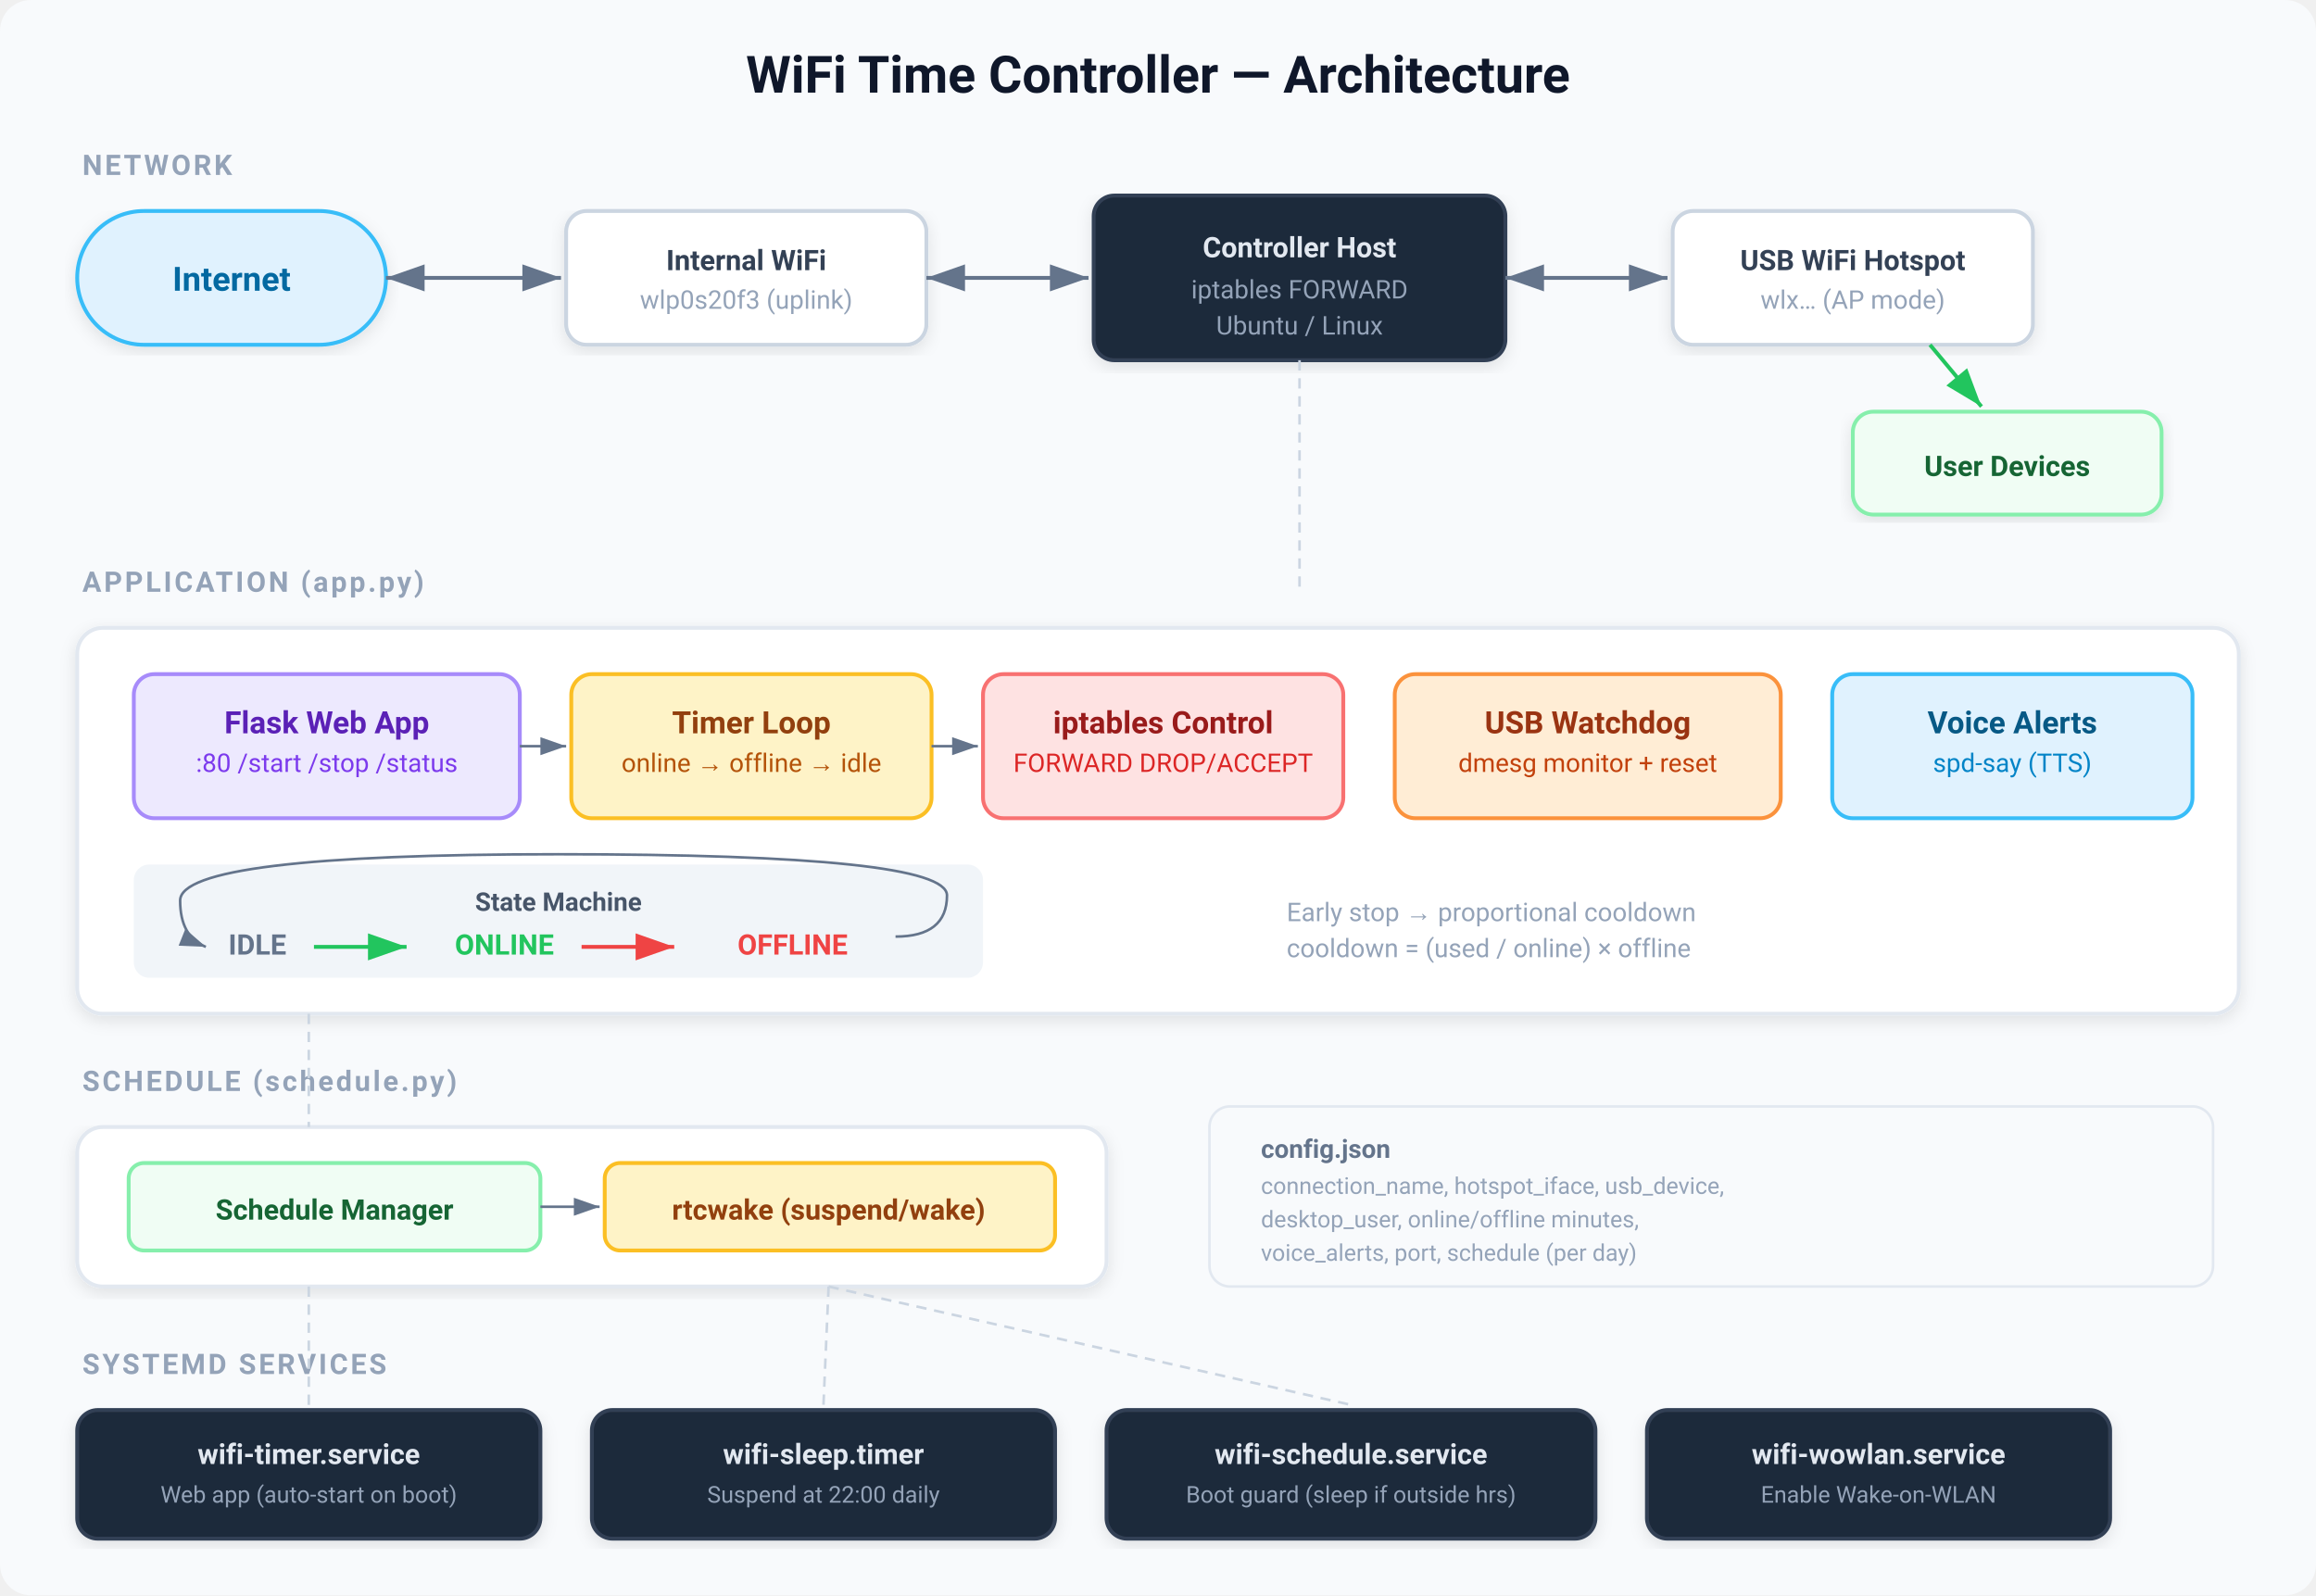
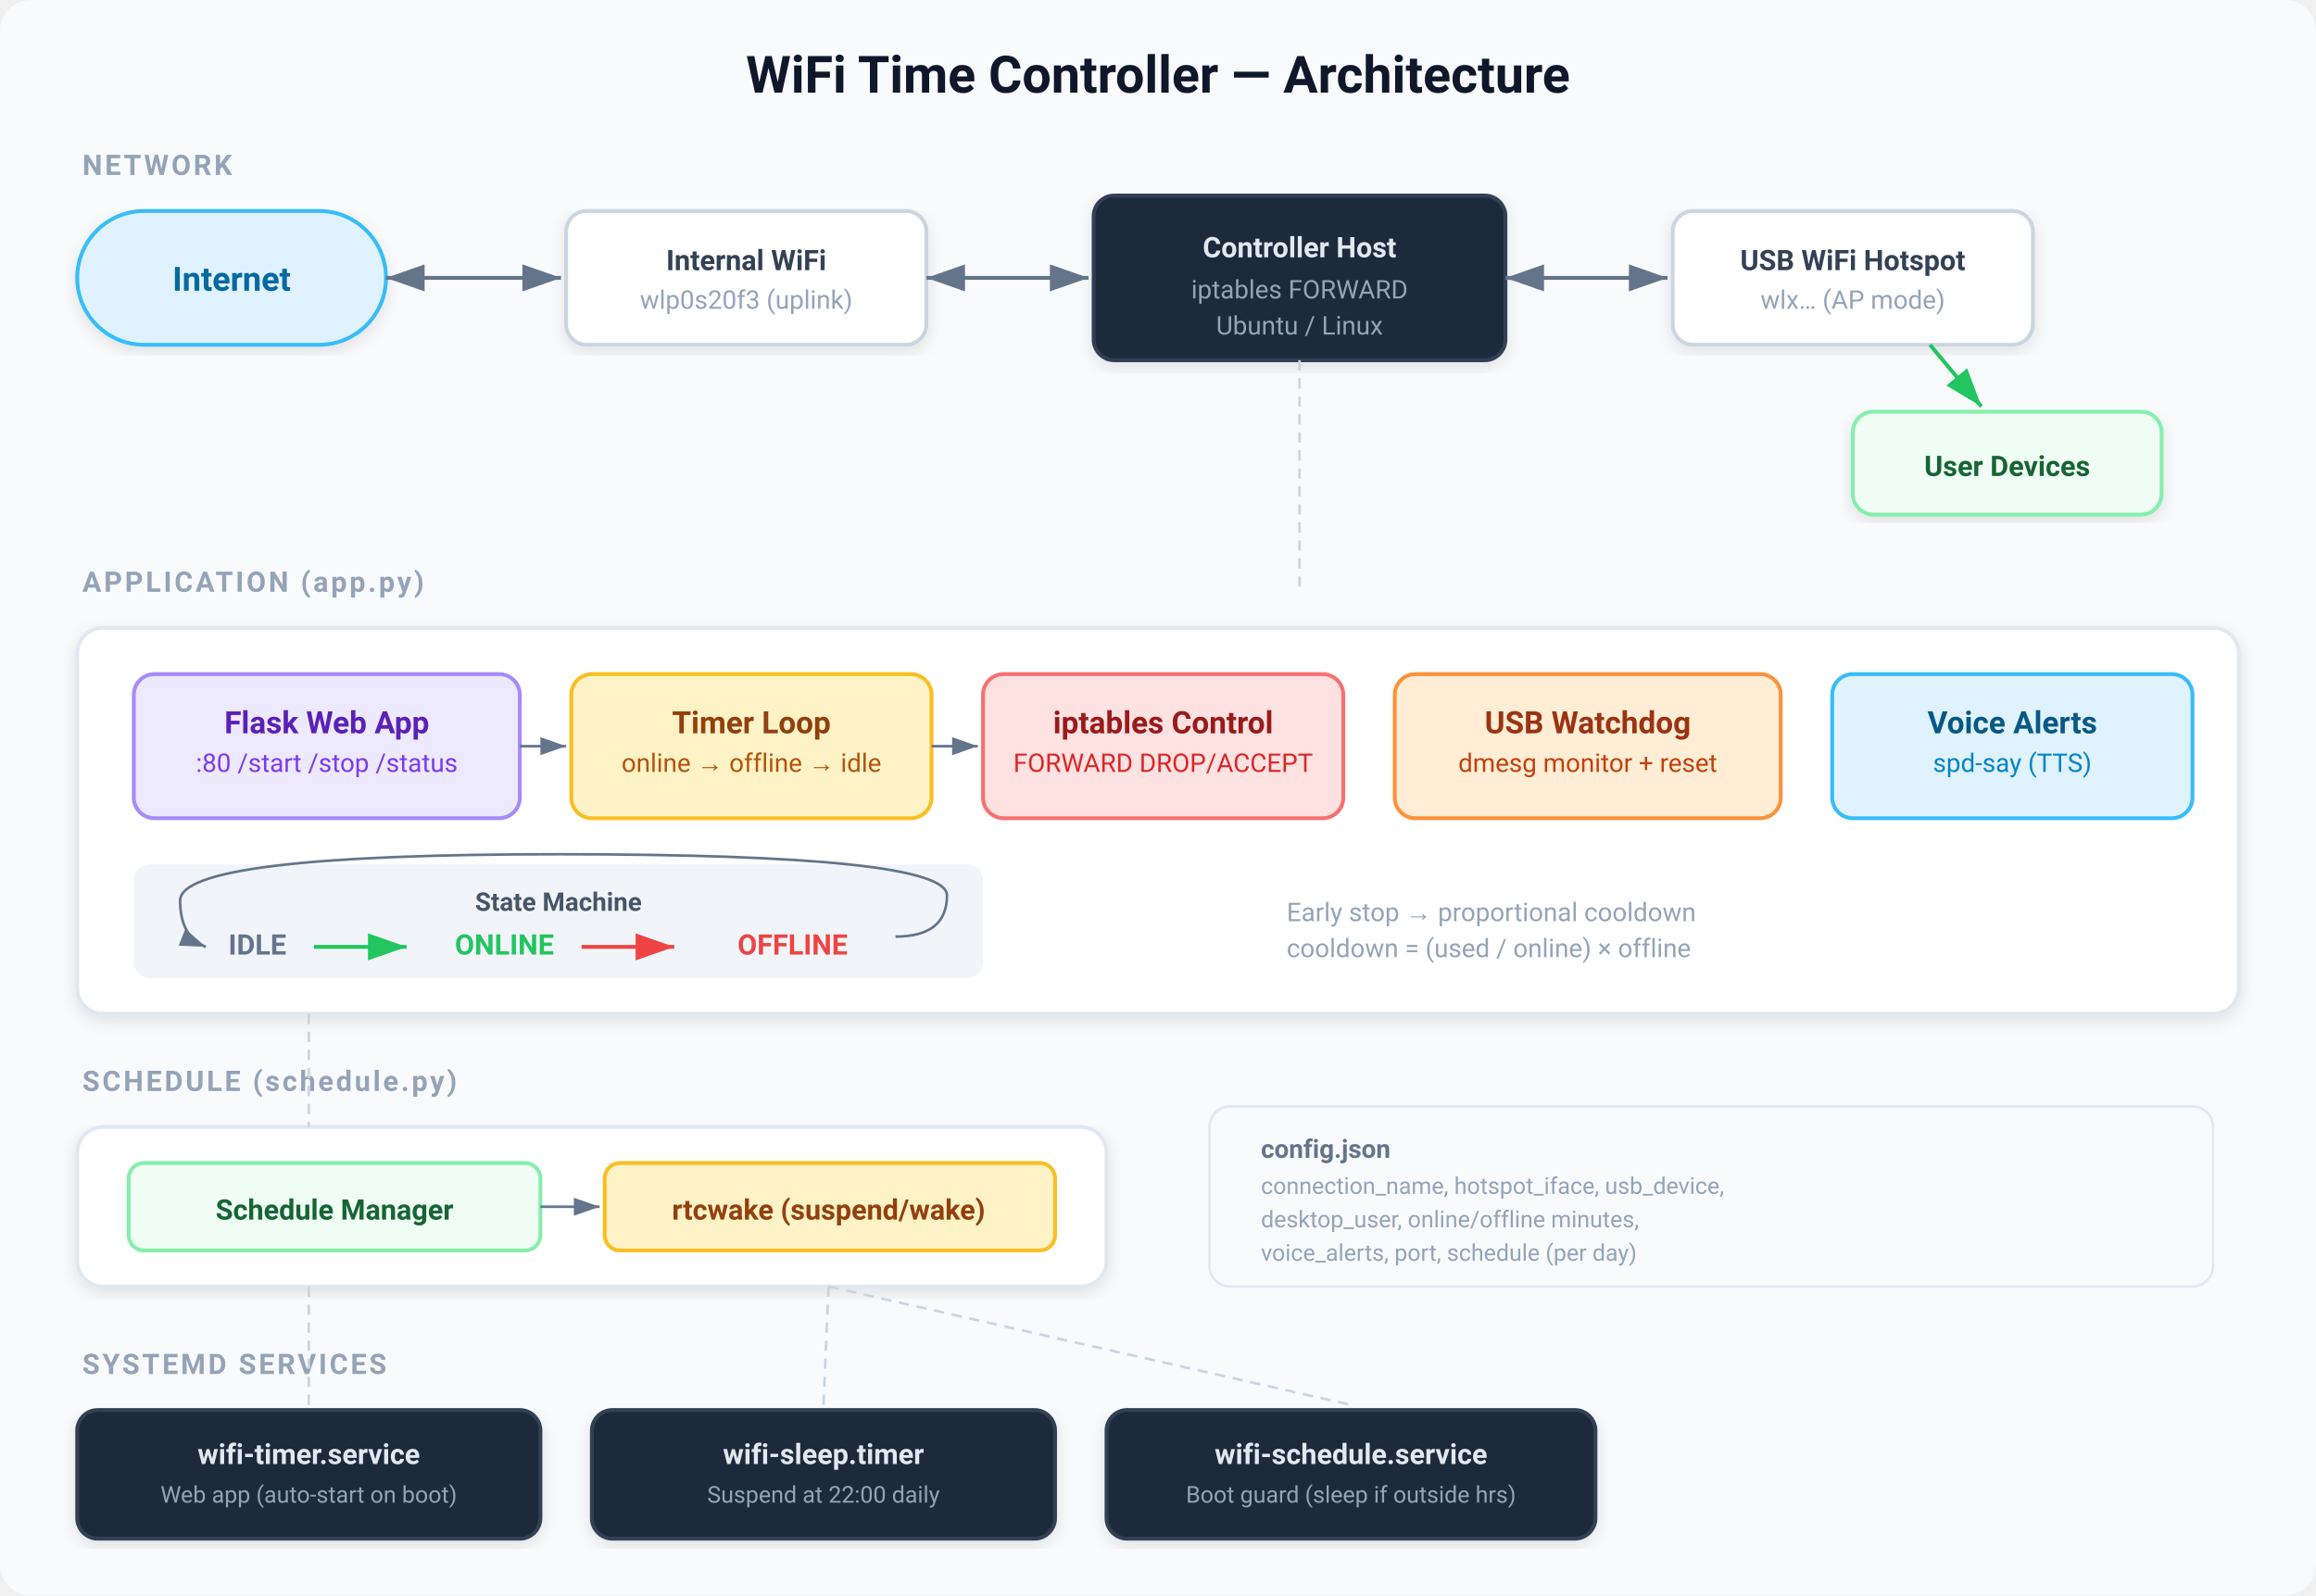
<svg xmlns="http://www.w3.org/2000/svg" viewBox="0 0 900 620" font-family="Segoe UI, Roboto, Arial, sans-serif">
  <defs>
    <marker id="arrow" viewBox="0 0 10 7" refX="10" refY="3.5" markerWidth="10" markerHeight="7" orient="auto-start-reverse">
      <path d="M0,0 L10,3.5 L0,7z" fill="#64748b" />
    </marker>
    <marker id="arrow-green" viewBox="0 0 10 7" refX="10" refY="3.5" markerWidth="10" markerHeight="7" orient="auto-start-reverse">
      <path d="M0,0 L10,3.5 L0,7z" fill="#22c55e" />
    </marker>
    <marker id="arrow-red" viewBox="0 0 10 7" refX="10" refY="3.5" markerWidth="10" markerHeight="7" orient="auto-start-reverse">
      <path d="M0,0 L10,3.5 L0,7z" fill="#ef4444" />
    </marker>
    <filter id="shadow" x="-4%" y="-4%" width="108%" height="112%">
      <feDropShadow dx="0" dy="2" stdDeviation="3" flood-opacity="0.10" />
    </filter>
  </defs>
  <rect width="900" height="620" rx="12" fill="#f8fafc" />
  <text x="450" y="36" text-anchor="middle" font-size="20" font-weight="700" fill="#0f172a">WiFi Time Controller — Architecture</text>
  <text x="32" y="68" font-size="11" font-weight="600" fill="#94a3b8" letter-spacing="1">NETWORK</text>
  <rect x="30" y="82" width="120" height="52" rx="26" fill="#e0f2fe" stroke="#38bdf8" stroke-width="1.5" filter="url(#shadow)" />
  <text x="90" y="113" text-anchor="middle" font-size="13" font-weight="600" fill="#0369a1">Internet</text>
  <rect x="220" y="82" width="140" height="52" rx="8" fill="#fff" stroke="#cbd5e1" stroke-width="1.5" filter="url(#shadow)" />
  <text x="290" y="105" text-anchor="middle" font-size="11" font-weight="600" fill="#334155">Internal WiFi</text>
  <text x="290" y="120" text-anchor="middle" font-size="10" fill="#94a3b8">wlp0s20f3 (uplink)</text>
  <line x1="150" y1="108" x2="218" y2="108" stroke="#64748b" stroke-width="1.5" marker-end="url(#arrow)" marker-start="url(#arrow)" />
  <rect x="425" y="76" width="160" height="64" rx="8" fill="#1e293b" stroke="#334155" stroke-width="1.5" filter="url(#shadow)" />
  <text x="505" y="100" text-anchor="middle" font-size="11" font-weight="700" fill="#e2e8f0">Controller Host</text>
  <text x="505" y="116" text-anchor="middle" font-size="10" fill="#94a3b8">iptables FORWARD</text>
  <text x="505" y="130" text-anchor="middle" font-size="10" fill="#94a3b8">Ubuntu / Linux</text>
  <line x1="360" y1="108" x2="423" y2="108" stroke="#64748b" stroke-width="1.5" marker-end="url(#arrow)" marker-start="url(#arrow)" />
  <rect x="650" y="82" width="140" height="52" rx="8" fill="#fff" stroke="#cbd5e1" stroke-width="1.5" filter="url(#shadow)" />
  <text x="720" y="105" text-anchor="middle" font-size="11" font-weight="600" fill="#334155">USB WiFi Hotspot</text>
  <text x="720" y="120" text-anchor="middle" font-size="10" fill="#94a3b8">wlx… (AP mode)</text>
  <line x1="585" y1="108" x2="648" y2="108" stroke="#64748b" stroke-width="1.5" marker-end="url(#arrow)" marker-start="url(#arrow)" />
  <rect x="720" y="160" width="120" height="40" rx="8" fill="#f0fdf4" stroke="#86efac" stroke-width="1.5" filter="url(#shadow)" />
  <text x="780" y="185" text-anchor="middle" font-size="11" font-weight="600" fill="#166534">User Devices</text>
  <line x1="750" y1="134" x2="770" y2="158" stroke="#22c55e" stroke-width="1.5" marker-end="url(#arrow-green)" />
  <text x="32" y="230" font-size="11" font-weight="600" fill="#94a3b8" letter-spacing="1">APPLICATION (app.py)</text>
  <rect x="30" y="244" width="840" height="150" rx="10" fill="#fff" stroke="#e2e8f0" stroke-width="1.5" filter="url(#shadow)" />
  <rect x="52" y="262" width="150" height="56" rx="8" fill="#ede9fe" stroke="#a78bfa" stroke-width="1.5" />
  <text x="127" y="285" text-anchor="middle" font-size="12" font-weight="600" fill="#5b21b6">Flask Web App</text>
  <text x="127" y="300" text-anchor="middle" font-size="10" fill="#7c3aed">:80  /start /stop /status</text>
  <rect x="222" y="262" width="140" height="56" rx="8" fill="#fef3c7" stroke="#fbbf24" stroke-width="1.5" />
  <text x="292" y="285" text-anchor="middle" font-size="12" font-weight="600" fill="#92400e">Timer Loop</text>
  <text x="292" y="300" text-anchor="middle" font-size="10" fill="#b45309">online → offline → idle</text>
  <rect x="382" y="262" width="140" height="56" rx="8" fill="#fee2e2" stroke="#f87171" stroke-width="1.5" />
  <text x="452" y="285" text-anchor="middle" font-size="12" font-weight="600" fill="#991b1b">iptables Control</text>
  <text x="452" y="300" text-anchor="middle" font-size="10" fill="#dc2626">FORWARD DROP/ACCEPT</text>
  <rect x="542" y="262" width="150" height="56" rx="8" fill="#ffedd5" stroke="#fb923c" stroke-width="1.5" />
  <text x="617" y="285" text-anchor="middle" font-size="12" font-weight="600" fill="#9a3412">USB Watchdog</text>
  <text x="617" y="300" text-anchor="middle" font-size="10" fill="#c2410c">dmesg monitor + reset</text>
  <rect x="712" y="262" width="140" height="56" rx="8" fill="#e0f2fe" stroke="#38bdf8" stroke-width="1.5" />
  <text x="782" y="285" text-anchor="middle" font-size="12" font-weight="600" fill="#075985">Voice Alerts</text>
  <text x="782" y="300" text-anchor="middle" font-size="10" fill="#0284c7">spd-say (TTS)</text>
  <line x1="202" y1="290" x2="220" y2="290" stroke="#64748b" stroke-width="1" marker-end="url(#arrow)" />
  <line x1="362" y1="290" x2="380" y2="290" stroke="#64748b" stroke-width="1" marker-end="url(#arrow)" />
  <rect x="52" y="336" width="330" height="44" rx="6" fill="#f1f5f9" />
  <text x="217" y="354" text-anchor="middle" font-size="10" font-weight="600" fill="#475569">State Machine</text>
  <text x="100" y="371" text-anchor="middle" font-size="11" font-weight="700" fill="#64748b">IDLE</text>
  <line x1="122" y1="368" x2="158" y2="368" stroke="#22c55e" stroke-width="1.5" marker-end="url(#arrow-green)" />
  <text x="196" y="371" text-anchor="middle" font-size="11" font-weight="700" fill="#22c55e">ONLINE</text>
  <line x1="226" y1="368" x2="262" y2="368" stroke="#ef4444" stroke-width="1.5" marker-end="url(#arrow-red)" />
  <text x="308" y="371" text-anchor="middle" font-size="11" font-weight="700" fill="#ef4444">OFFLINE</text>
  <path d="M348,364 Q368,364 368,348 Q368,332 217,332 Q70,332 70,350 Q70,364 80,368" stroke="#64748b" stroke-width="1" fill="none" marker-end="url(#arrow)" />
  <text x="500" y="358" font-size="10" fill="#94a3b8">Early stop → proportional cooldown</text>
  <text x="500" y="372" font-size="10" fill="#94a3b8">cooldown = (used / online) × offline</text>
  <text x="32" y="424" font-size="11" font-weight="600" fill="#94a3b8" letter-spacing="1">SCHEDULE (schedule.py)</text>
  <rect x="30" y="438" width="400" height="62" rx="10" fill="#fff" stroke="#e2e8f0" stroke-width="1.5" filter="url(#shadow)" />
  <rect x="50" y="452" width="160" height="34" rx="6" fill="#f0fdf4" stroke="#86efac" stroke-width="1.5" />
  <text x="130" y="474" text-anchor="middle" font-size="11" font-weight="600" fill="#166534">Schedule Manager</text>
  <rect x="235" y="452" width="175" height="34" rx="6" fill="#fef3c7" stroke="#fbbf24" stroke-width="1.5" />
  <text x="322" y="474" text-anchor="middle" font-size="11" font-weight="600" fill="#92400e">rtcwake (suspend/wake)</text>
  <line x1="210" y1="469" x2="233" y2="469" stroke="#64748b" stroke-width="1" marker-end="url(#arrow)" />
  <text x="32" y="534" font-size="11" font-weight="600" fill="#94a3b8" letter-spacing="1">SYSTEMD SERVICES</text>
  <rect x="30" y="548" width="180" height="50" rx="8" fill="#1e293b" stroke="#334155" stroke-width="1.5" filter="url(#shadow)" />
  <text x="120" y="569" text-anchor="middle" font-size="11" font-weight="600" fill="#e2e8f0">wifi-timer.service</text>
  <text x="120" y="584" text-anchor="middle" font-size="9" fill="#94a3b8">Web app (auto-start on boot)</text>
  <rect x="230" y="548" width="180" height="50" rx="8" fill="#1e293b" stroke="#334155" stroke-width="1.5" filter="url(#shadow)" />
  <text x="320" y="569" text-anchor="middle" font-size="11" font-weight="600" fill="#e2e8f0">wifi-sleep.timer</text>
  <text x="320" y="584" text-anchor="middle" font-size="9" fill="#94a3b8">Suspend at 22:00 daily</text>
  <rect x="430" y="548" width="190" height="50" rx="8" fill="#1e293b" stroke="#334155" stroke-width="1.5" filter="url(#shadow)" />
  <text x="525" y="569" text-anchor="middle" font-size="11" font-weight="600" fill="#e2e8f0">wifi-schedule.service</text>
  <text x="525" y="584" text-anchor="middle" font-size="9" fill="#94a3b8">Boot guard (sleep if outside hrs)</text>
-   <rect x="640" y="548" width="180" height="50" rx="8" fill="#1e293b" stroke="#334155" stroke-width="1.5" filter="url(#shadow)" />
-   <text x="730" y="569" text-anchor="middle" font-size="11" font-weight="600" fill="#e2e8f0">wifi-wowlan.service</text>
-   <text x="730" y="584" text-anchor="middle" font-size="9" fill="#94a3b8">Enable Wake-on-WLAN</text>
  <line x1="120" y1="394" x2="120" y2="438" stroke="#cbd5e1" stroke-width="1" stroke-dasharray="4,3" />
  <line x1="120" y1="500" x2="120" y2="546" stroke="#cbd5e1" stroke-width="1" stroke-dasharray="4,3" />
  <line x1="322" y1="500" x2="320" y2="546" stroke="#cbd5e1" stroke-width="1" stroke-dasharray="4,3" />
  <line x1="322" y1="500" x2="525" y2="546" stroke="#cbd5e1" stroke-width="1" stroke-dasharray="4,3" />
  <line x1="505" y1="140" x2="505" y2="230" stroke="#cbd5e1" stroke-width="1" stroke-dasharray="4,3" />
  <rect x="470" y="430" width="390" height="70" rx="8" fill="#f8fafc" stroke="#e2e8f0" stroke-width="1" />
  <text x="490" y="450" font-size="10" font-weight="600" fill="#64748b">config.json</text>
  <text x="490" y="464" font-size="9" fill="#94a3b8">connection_name, hotspot_iface, usb_device,</text>
  <text x="490" y="477" font-size="9" fill="#94a3b8">desktop_user, online/offline minutes,</text>
  <text x="490" y="490" font-size="9" fill="#94a3b8">voice_alerts, port, schedule (per day)</text>
</svg>
